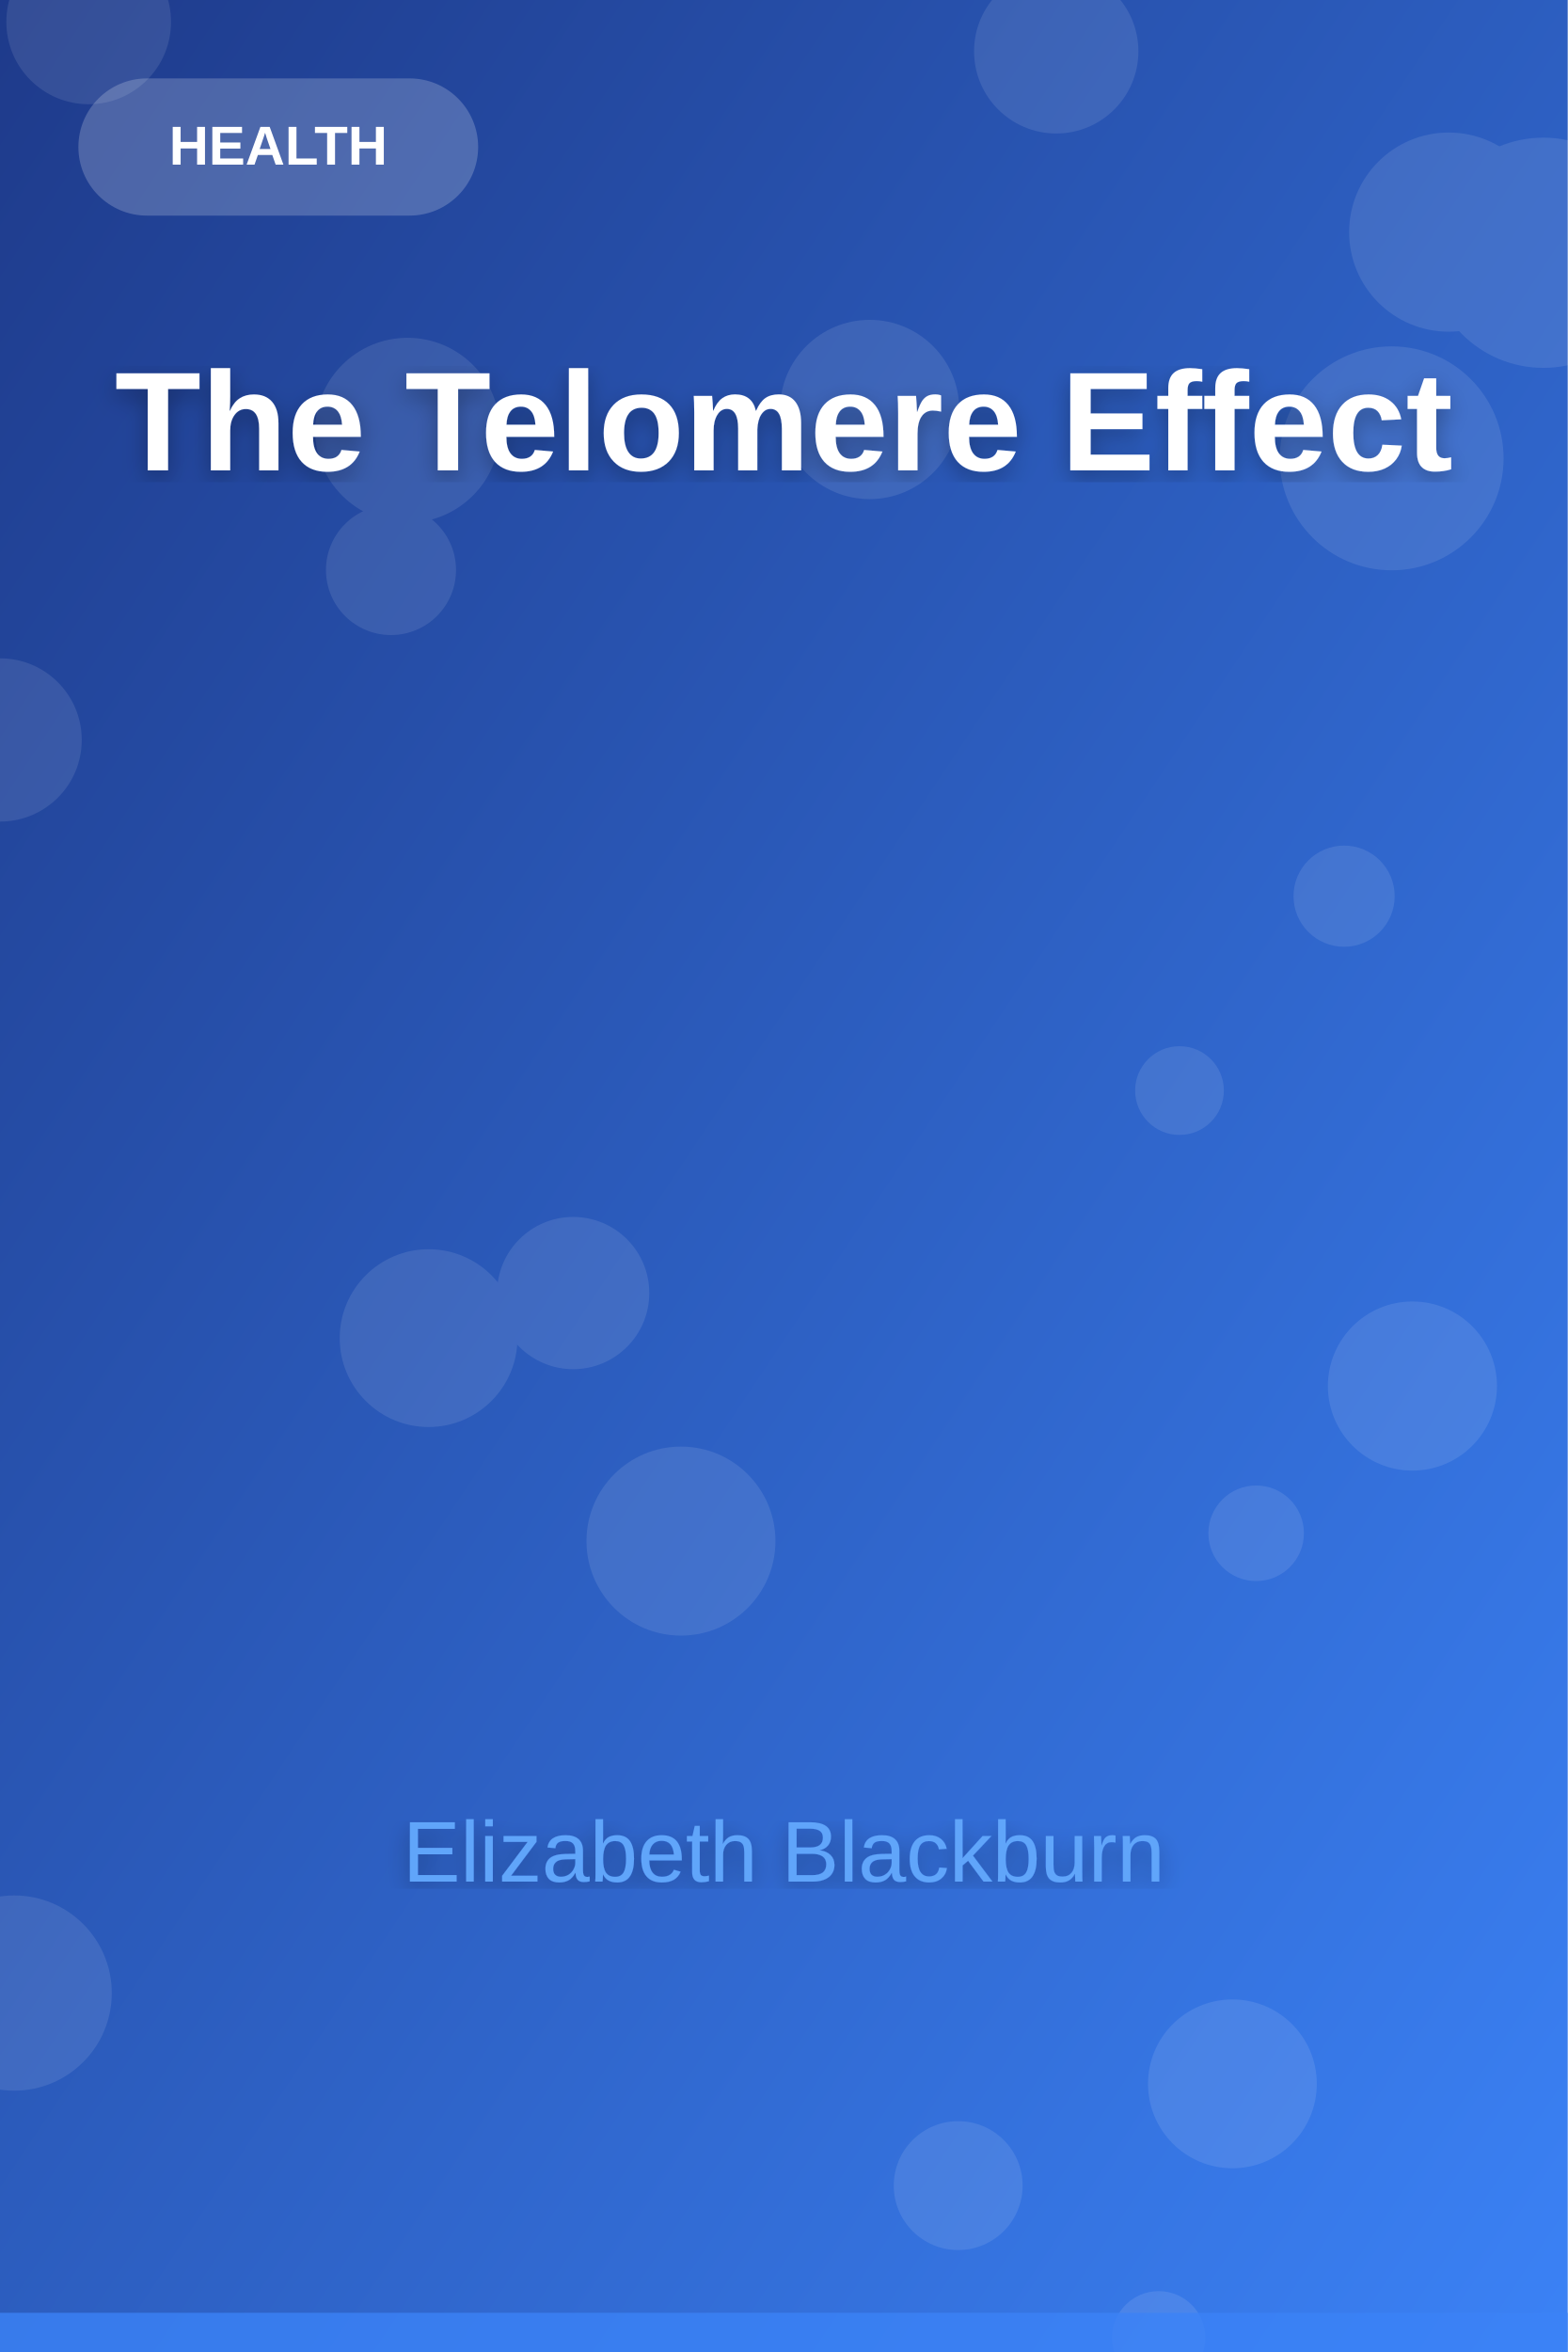
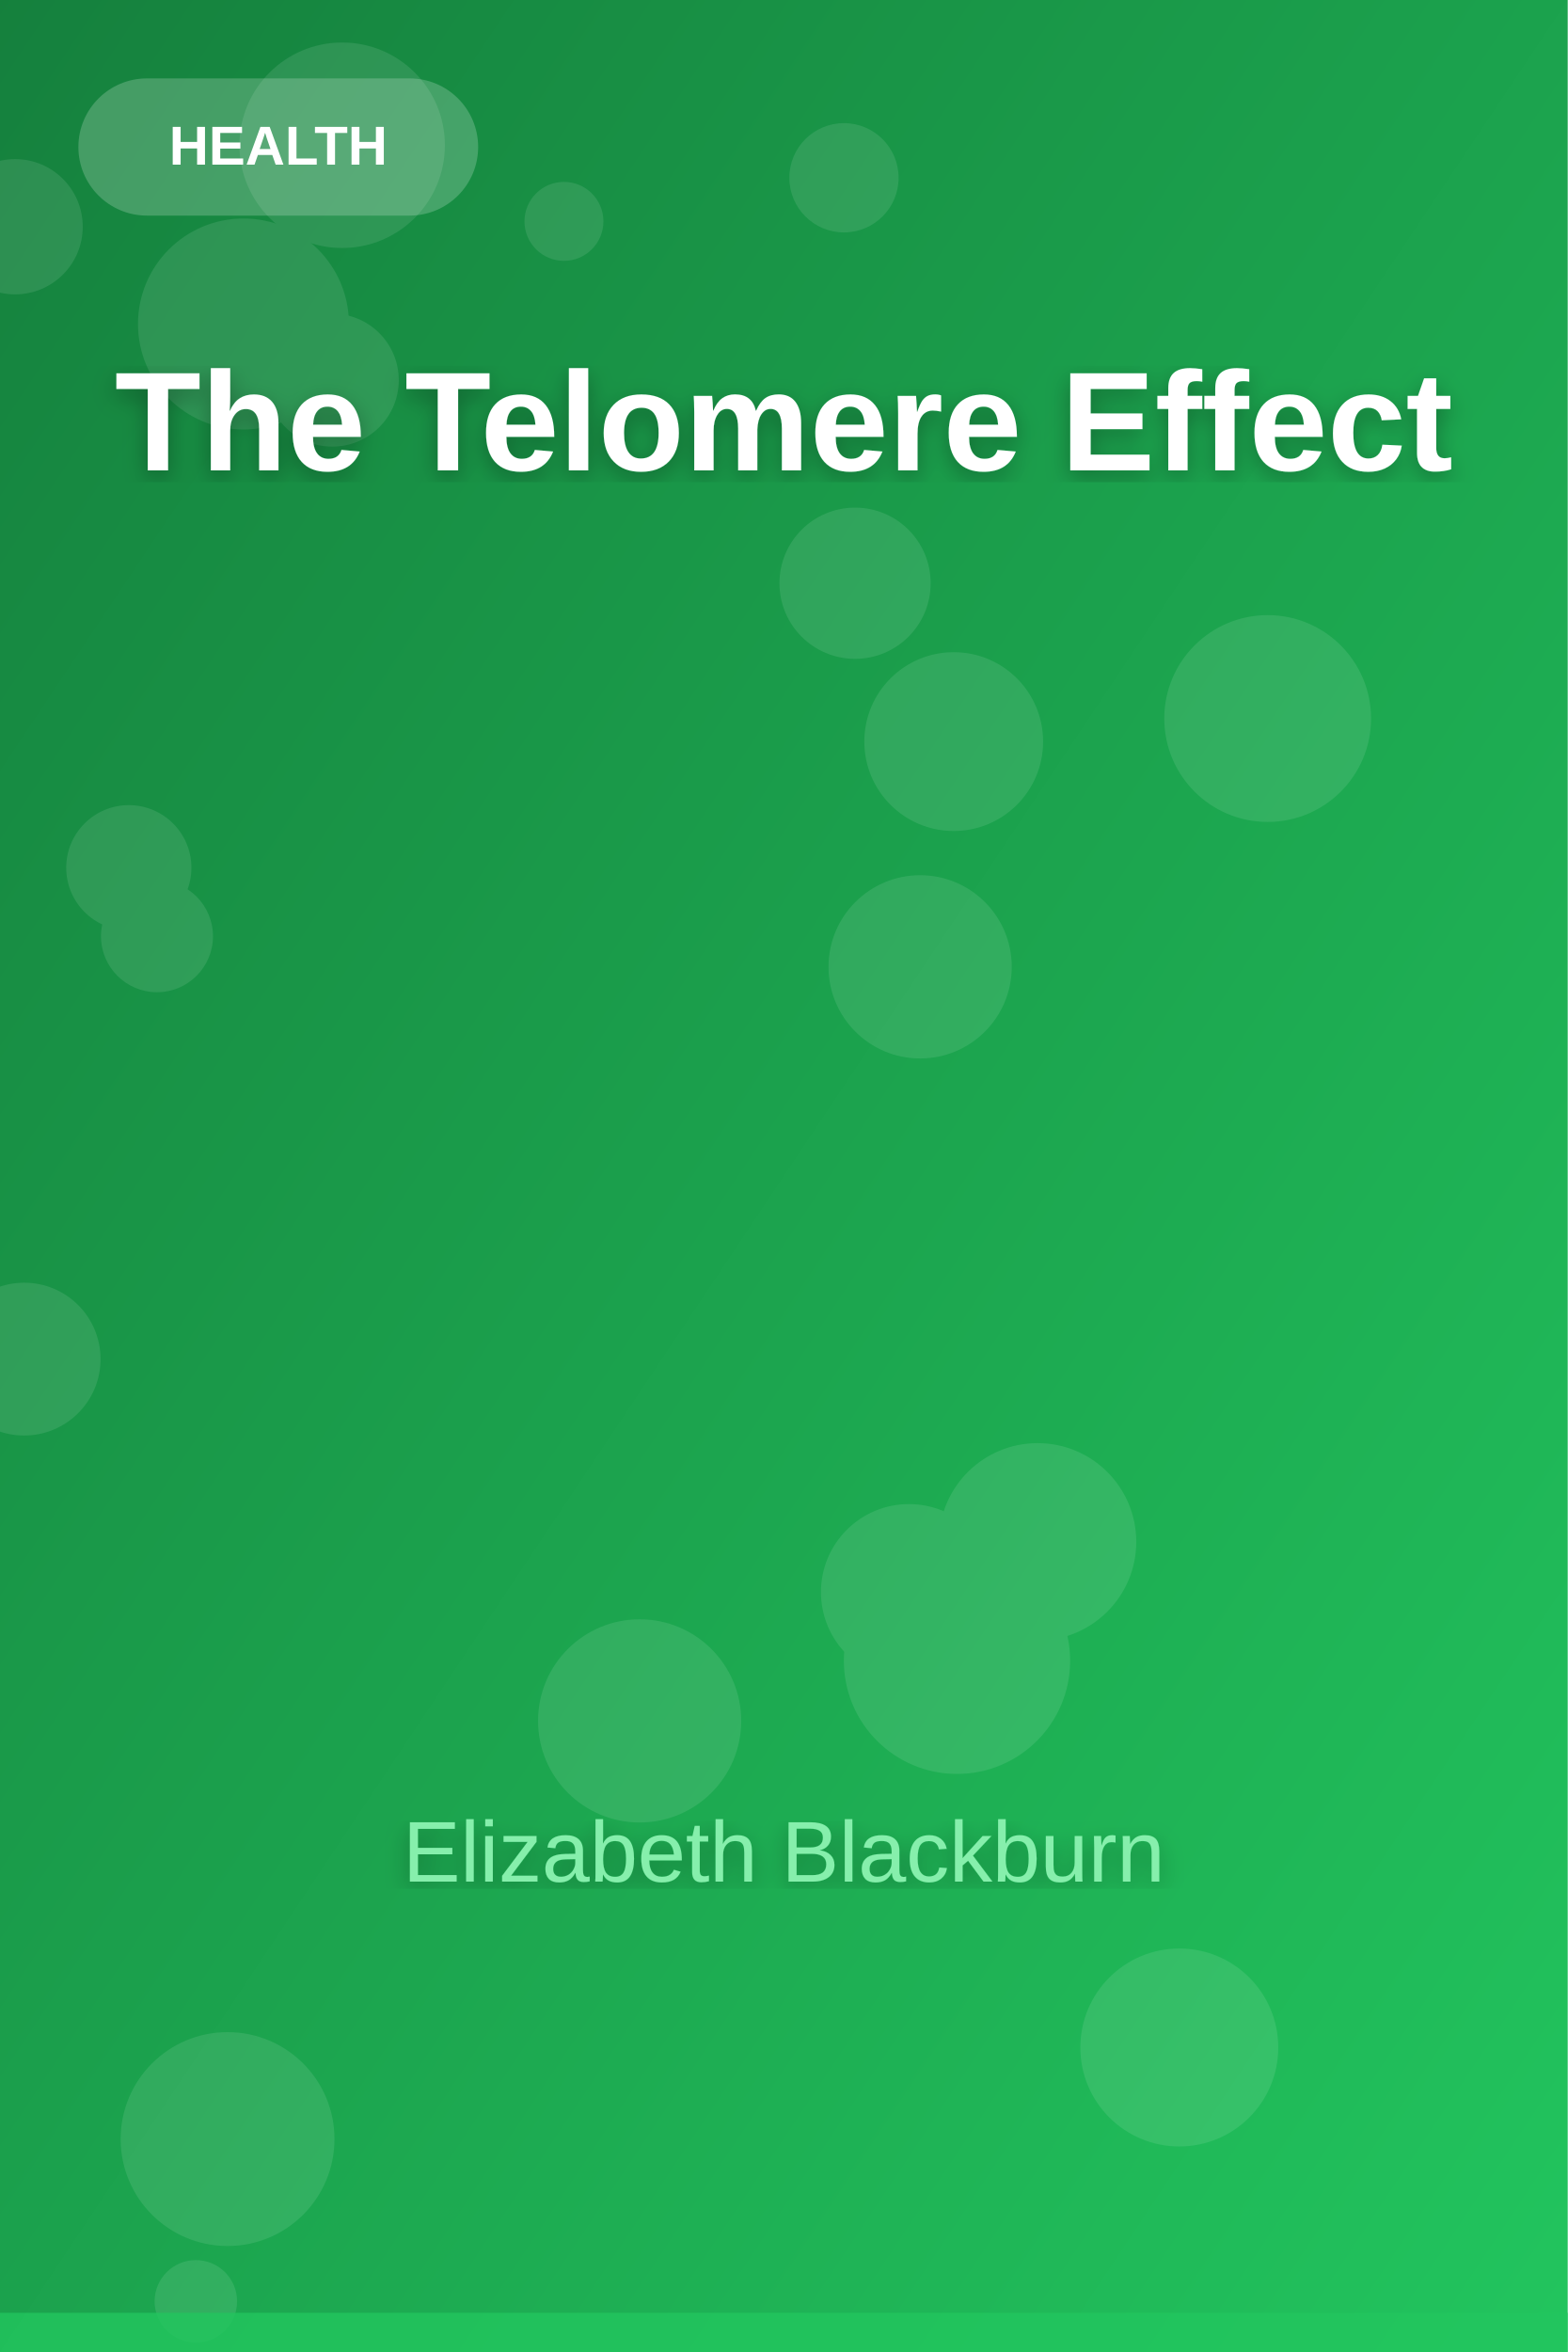
<svg xmlns="http://www.w3.org/2000/svg" width="400" height="600">
  <defs>
    <linearGradient id="grad-e6156973-00f0-4a0a-be4e-086c3a58b577" x1="0%" y1="0%" x2="100%" y2="100%">
-       <stop offset="0%" style="stop-color:#1e3a8a;stop-opacity:1" />
-       <stop offset="100%" style="stop-color:#3b82f6;stop-opacity:1" />
+       <stop offset="0%" style="stop-color:#15803d;stop-opacity:1" />
+       <stop offset="100%" style="stop-color:#22c55e;stop-opacity:1" />
    </linearGradient>
    <filter id="shadow">
      <feDropShadow dx="0" dy="2" stdDeviation="3" flood-opacity="0.3" />
    </filter>
  </defs>
  <rect width="400" height="600" fill="url(#grad-e6156973-00f0-4a0a-be4e-086c3a58b577)" />
  <g opacity="0.1">
-     <circle cx="369.638" cy="59.214" r="25.403" fill="white" />
-     <circle cx="300.952" cy="278.206" r="11.319" fill="white" />
-     <circle cx="99.762" cy="145.411" r="16.589" fill="white" />
-     <circle cx="22.63" cy="5.583" r="21.008" fill="white" />
-     <circle cx="103.983" cy="109.759" r="23.58" fill="white" />
-     <circle cx="295.639" cy="596.377" r="11.906" fill="white" />
-     <circle cx="360.385" cy="353.581" r="21.571" fill="white" />
-     <circle cx="393.805" cy="64.479" r="29.364" fill="white" />
-     <circle cx="314.452" cy="531.594" r="21.532" fill="white" />
-     <circle cx="244.485" cy="557.552" r="16.438" fill="white" />
-     <circle cx="146.249" cy="329.863" r="19.417" fill="white" />
-     <circle cx="0.041" cy="188.765" r="20.819" fill="white" />
-     <circle cx="109.358" cy="341.36" r="22.675" fill="white" />
-     <circle cx="355.078" cy="116.917" r="28.561" fill="white" />
-     <circle cx="269.501" cy="13.091" r="20.964" fill="white" />
-     <circle cx="173.746" cy="393.134" r="24.106" fill="white" />
-     <circle cx="3.624" cy="508.435" r="24.898" fill="white" />
-     <circle cx="221.899" cy="104.461" r="22.865" fill="white" />
-     <circle cx="320.511" cy="391.143" r="12.19" fill="white" />
-     <circle cx="342.953" cy="228.616" r="12.905" fill="white" />
+     <circle cx="231.923" cy="406.149" r="22.452" fill="white" />
+     <circle cx="32.868" cy="221.363" r="15.972" fill="white" />
+     <circle cx="243.341" cy="189.181" r="22.808" fill="white" />
+     <circle cx="218.172" cy="148.783" r="19.288" fill="white" />
+     <circle cx="84.792" cy="96.974" r="16.957" fill="white" />
+     <circle cx="323.45" cy="183.299" r="26.379" fill="white" />
+     <circle cx="300.903" cy="522.319" r="25.249" fill="white" />
+     <circle cx="6.165" cy="346.711" r="19.492" fill="white" />
+     <circle cx="40.056" cy="238.83" r="14.288" fill="white" />
+     <circle cx="163.204" cy="439.004" r="25.917" fill="white" />
+     <circle cx="3.862" cy="57.843" r="17.251" fill="white" />
+     <circle cx="244.183" cy="423.666" r="28.868" fill="white" />
+     <circle cx="49.97" cy="587.079" r="10.52" fill="white" />
+     <circle cx="215.34" cy="45.353" r="13.939" fill="white" />
+     <circle cx="234.774" cy="246.643" r="23.372" fill="white" />
+     <circle cx="62.119" cy="82.649" r="26.911" fill="white" />
+     <circle cx="264.745" cy="393.321" r="25.176" fill="white" />
+     <circle cx="58.065" cy="545.682" r="27.28" fill="white" />
+     <circle cx="87.301" cy="37.052" r="26.213" fill="white" />
+     <circle cx="143.894" cy="56.473" r="10.072" fill="white" />
  </g>
  <g filter="url(#shadow)">
-     <text x="200" y="120" font-family="Arial, sans-serif" font-size="36" font-weight="bold" fill="white" text-anchor="middle">The Telomere Effect</text>
+     <text x="200" y="120" font-family="Arial, sans-serif" font-size="36" font-weight="bold" fill="white" text-anchor="middle">
+         The Telomere Effect
+       </text>
  </g>
  <g filter="url(#shadow)">
-     <text x="200" y="480" font-family="Arial, sans-serif" font-size="22" fill="#60a5fa" text-anchor="middle">Elizabeth Blackburn</text>
+     <text x="200" y="480" font-family="Arial, sans-serif" font-size="22" fill="#86efac" text-anchor="middle">
+         Elizabeth Blackburn
+       </text>
  </g>
  <g>
    <rect x="20" y="20" width="102" height="35" rx="17.5" fill="rgba(255,255,255,0.2)" />
-     <text x="71" y="42" font-family="Arial, sans-serif" font-size="14" font-weight="bold" fill="white" text-anchor="middle">HEALTH</text>
+     <text x="71" y="42" font-family="Arial, sans-serif" font-size="14" font-weight="bold" fill="white" text-anchor="middle">
+       HEALTH
+     </text>
  </g>
-   <rect x="0" y="590" width="400" height="10" fill="#3b82f6" opacity="0.8" />
+   <rect x="0" y="590" width="400" height="10" fill="#22c55e" opacity="0.8" />
</svg>
